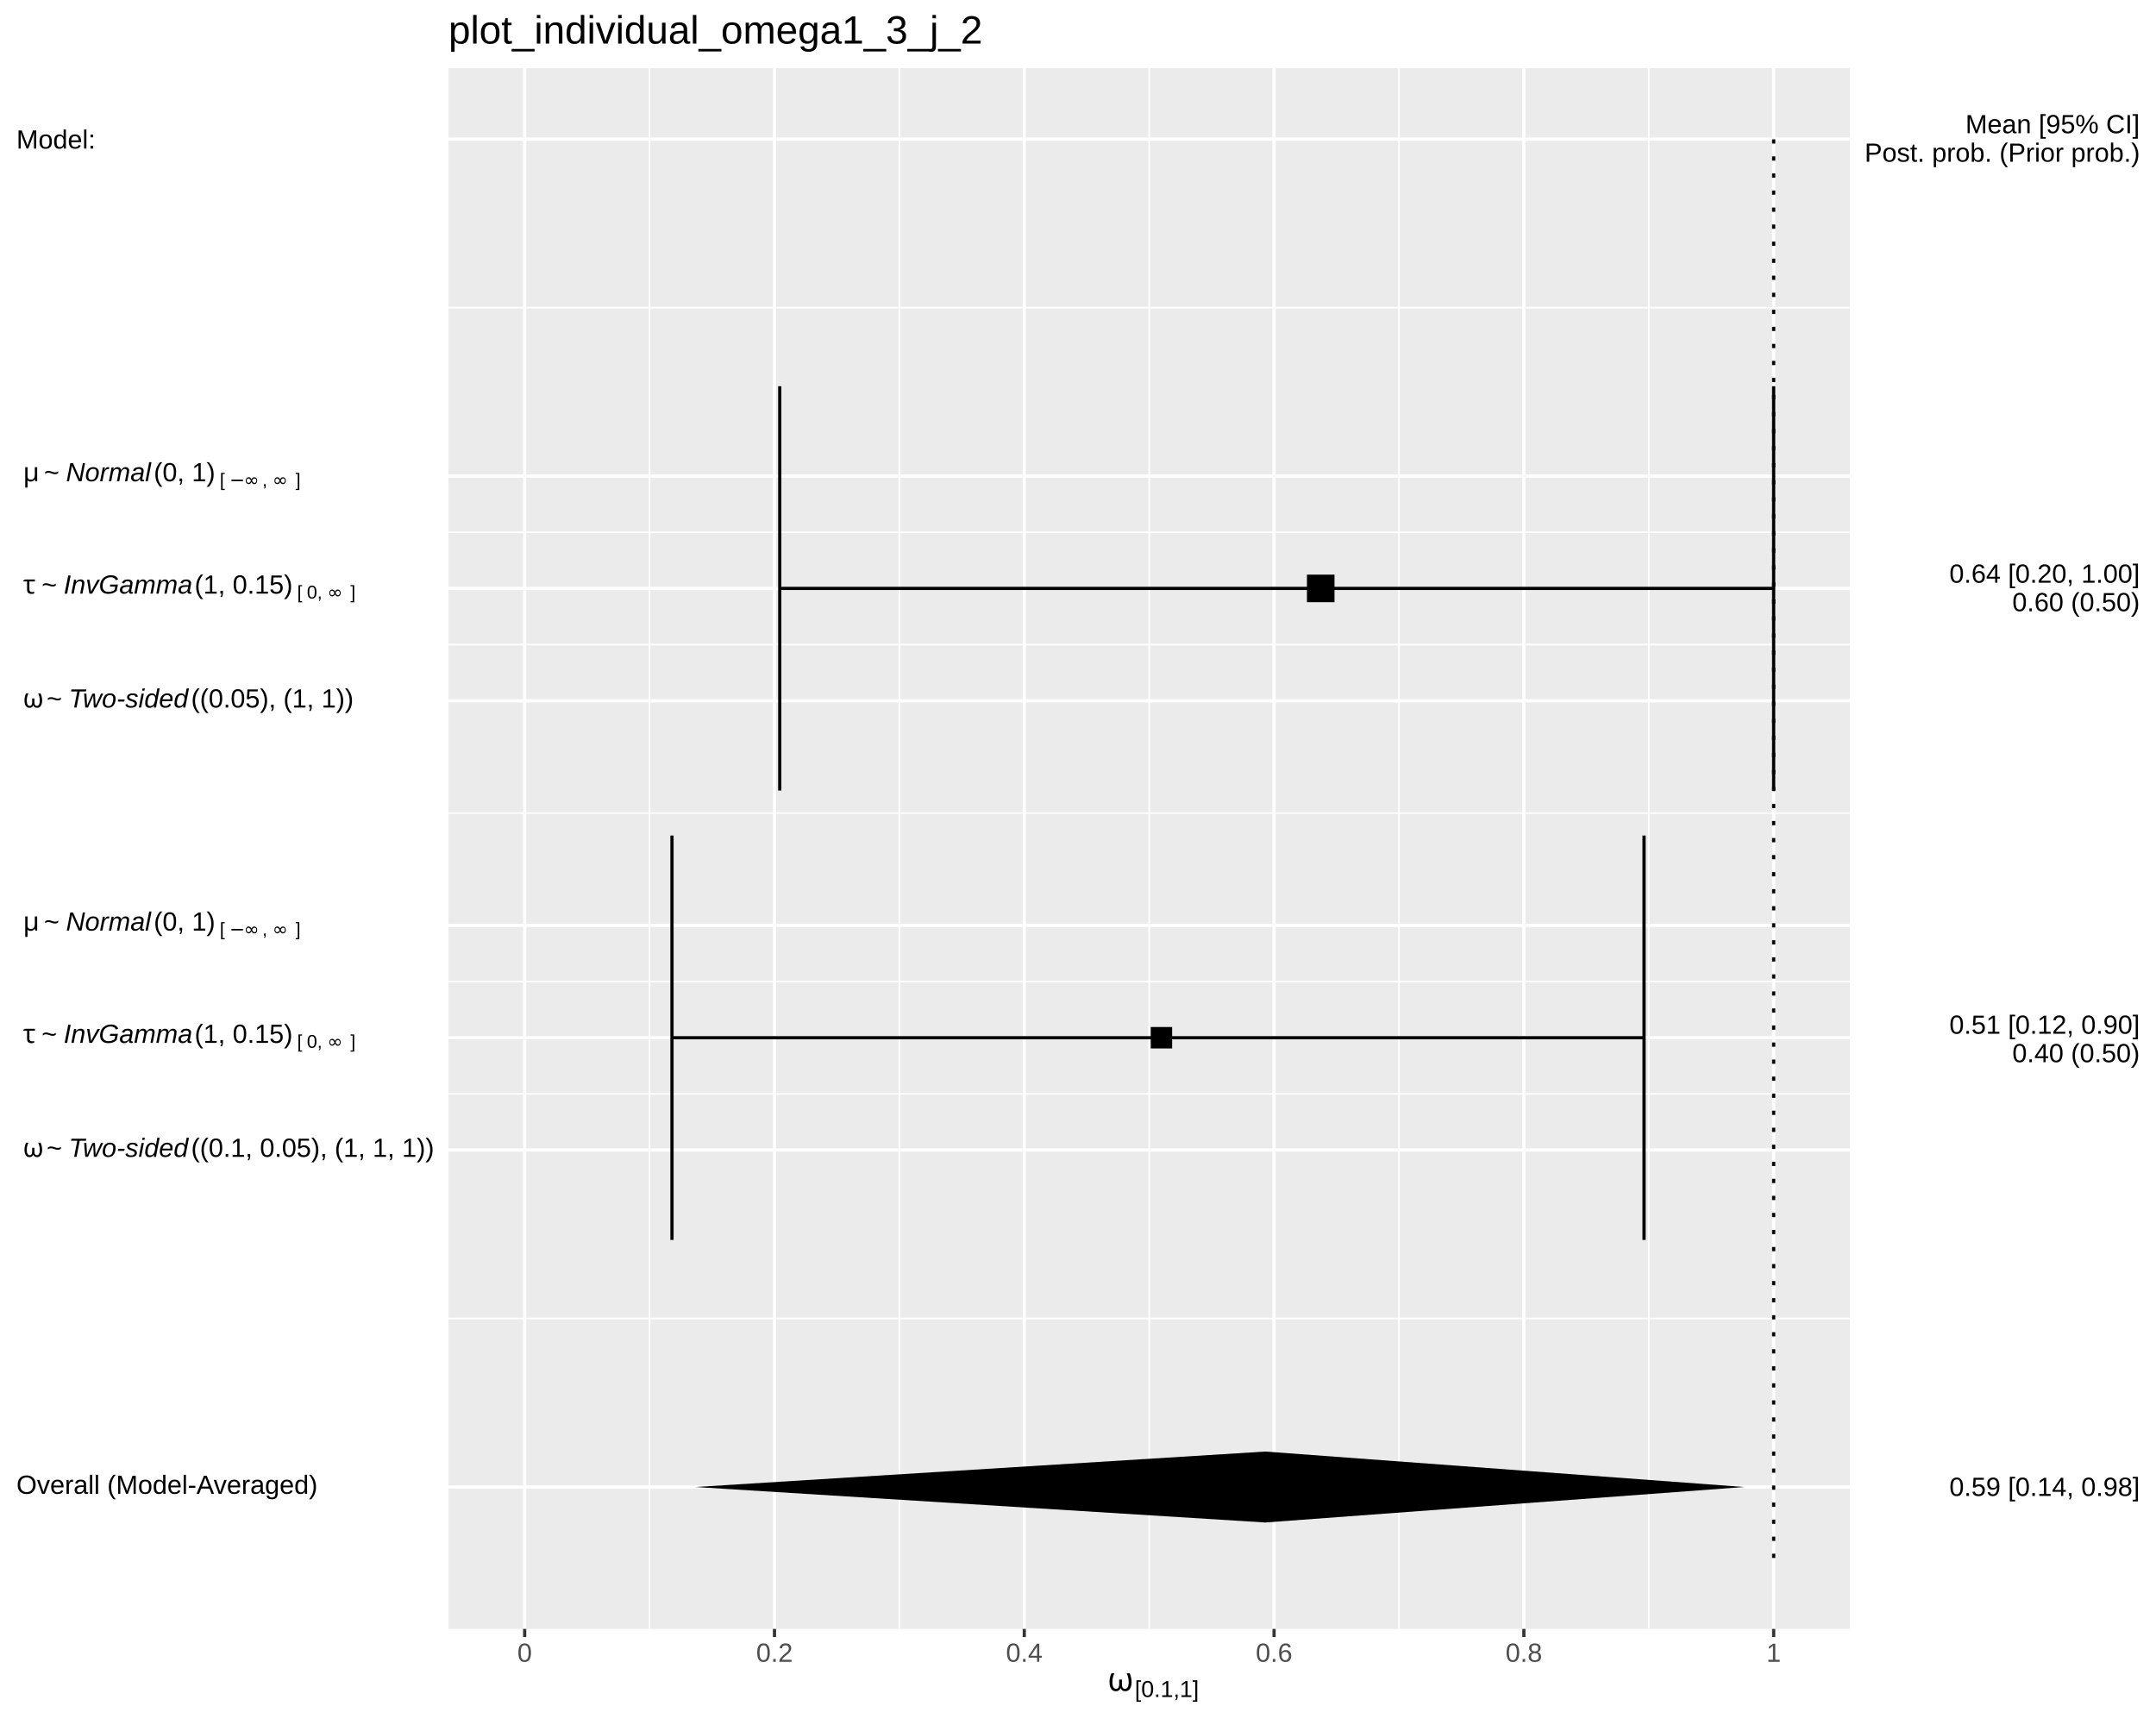
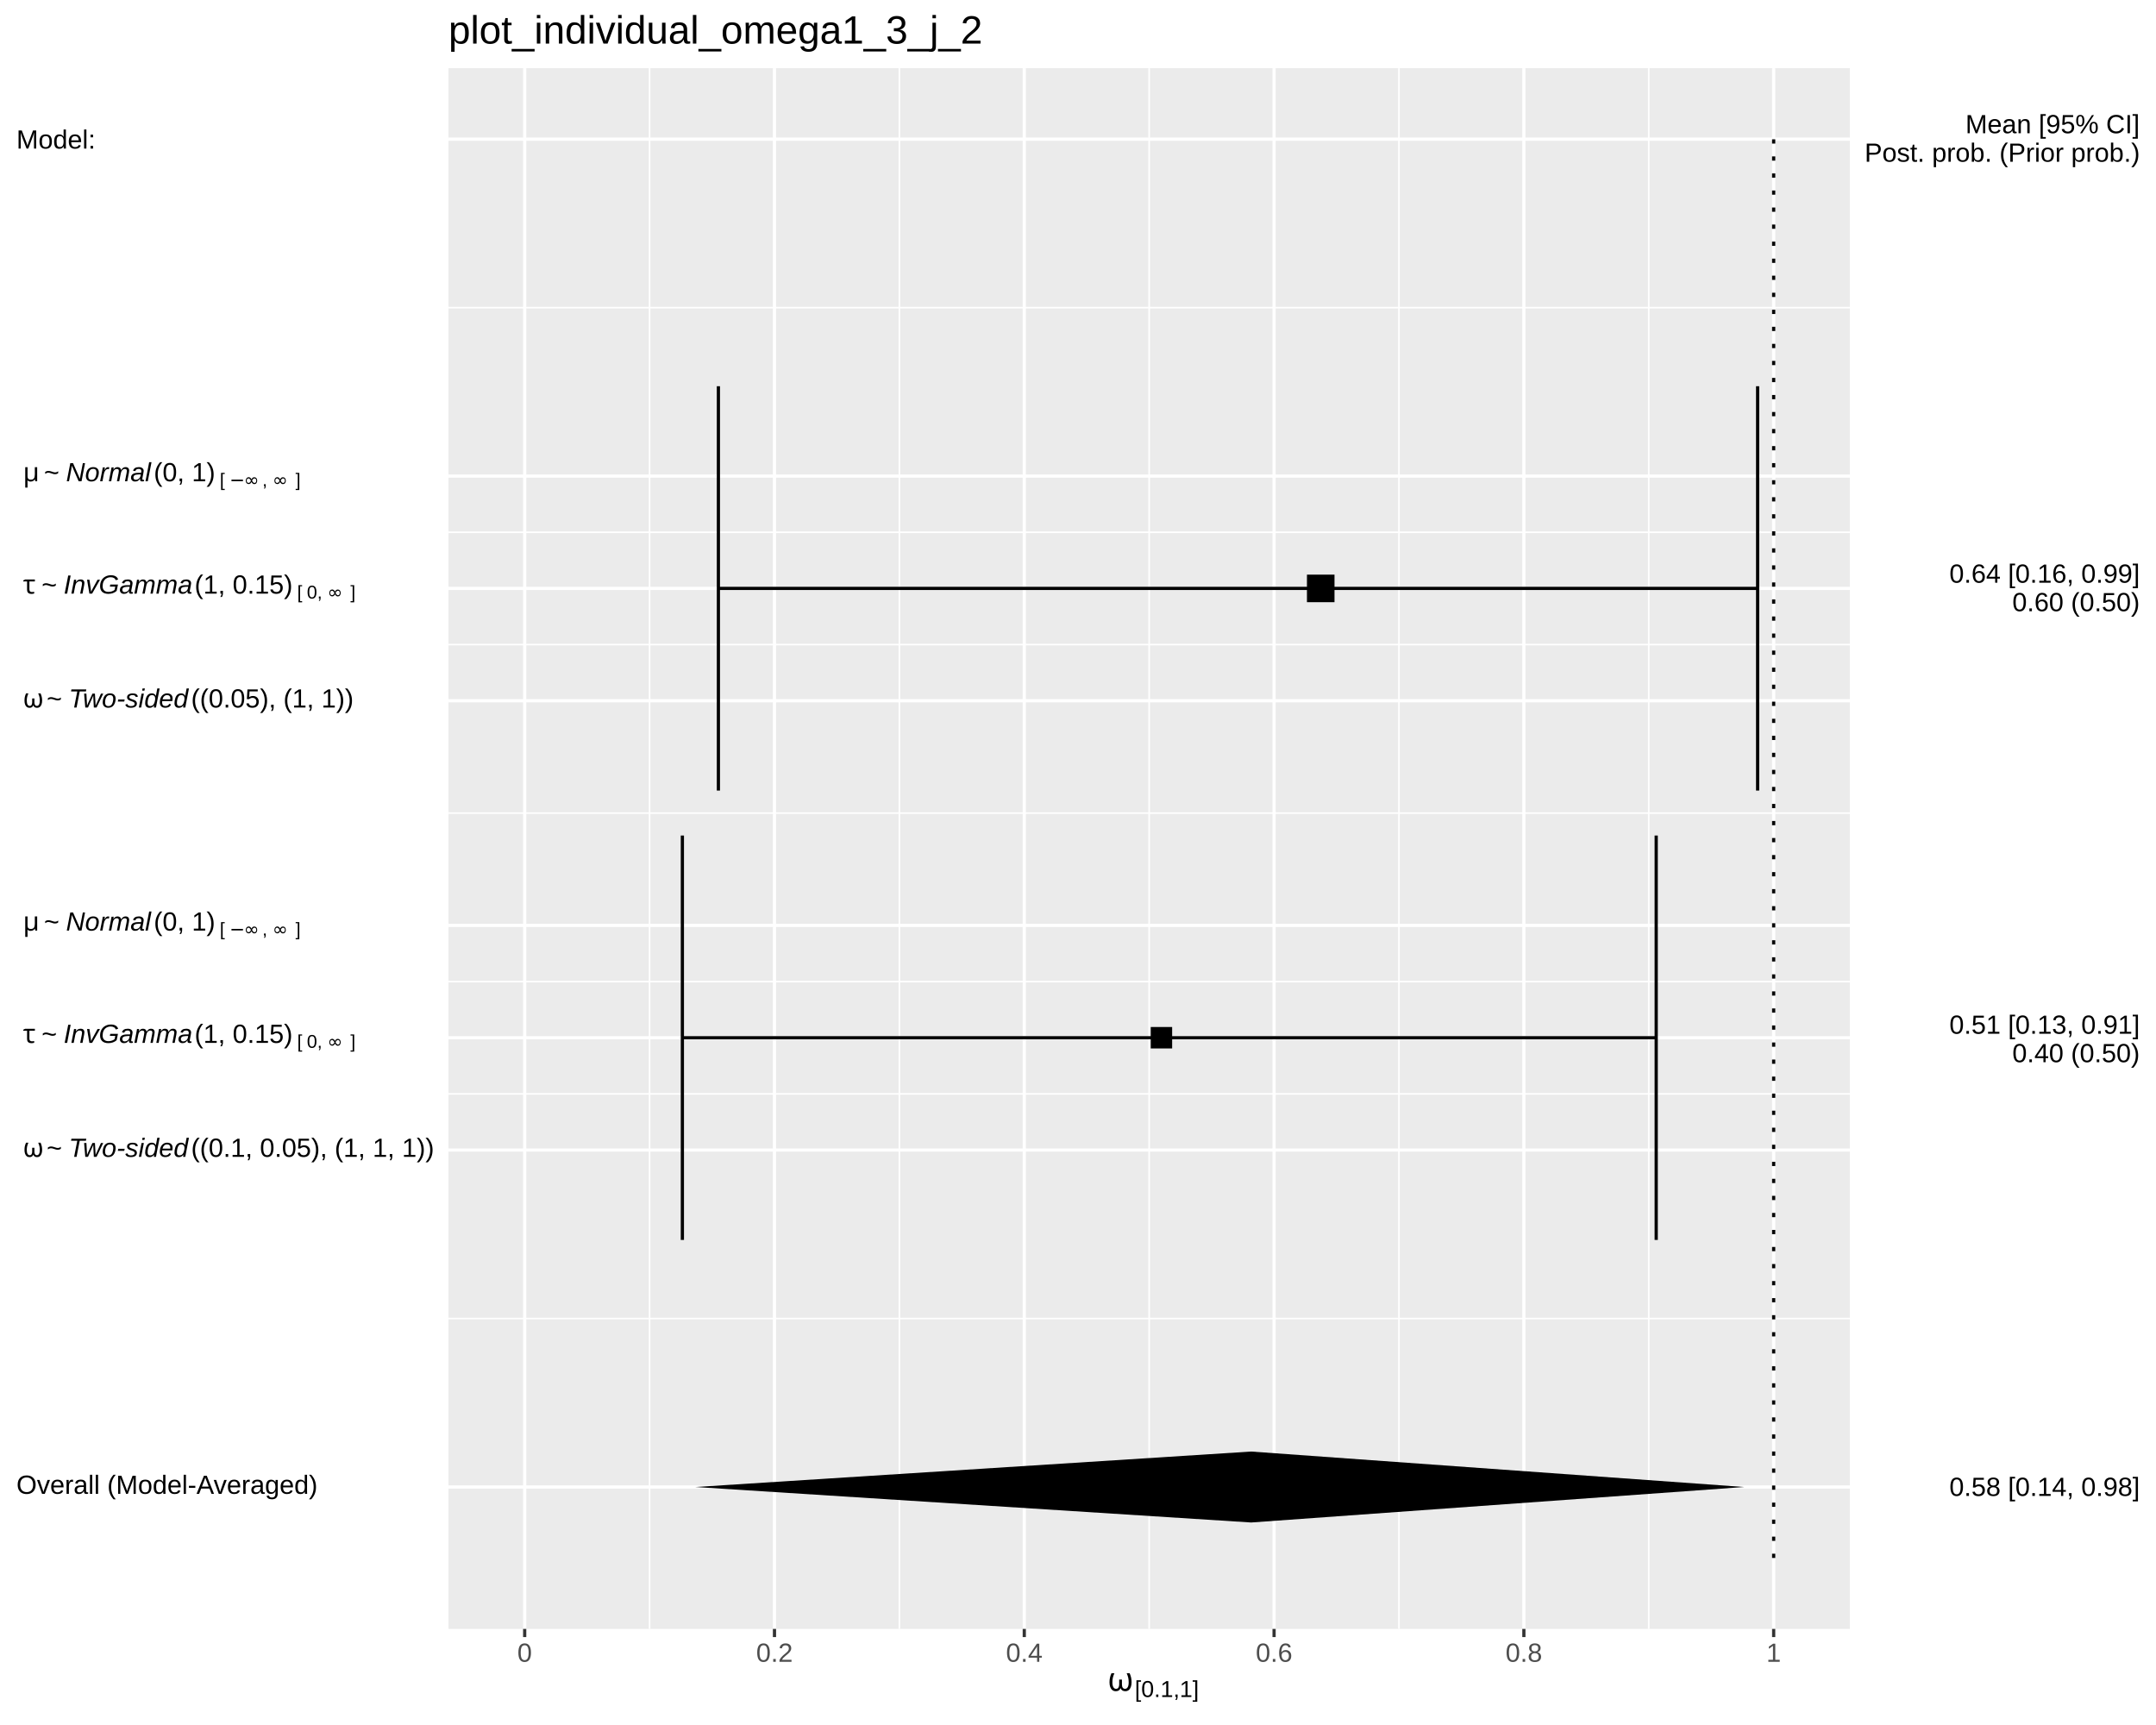
<svg xmlns="http://www.w3.org/2000/svg" viewBox="0 0 720.00 576.00">
  <defs>
    <style type="text/css">
    line, polyline, polygon, path, rect, circle {
      fill: none;
      stroke: #000000;
      stroke-linecap: round;
      stroke-linejoin: round;
      stroke-miterlimit: 10.00;
    }
  </style>
  </defs>
  <rect width="100%" height="100%" style="stroke: none; fill: #FFFFFF;" />
  <rect x="0.00" y="0.00" width="720.00" height="576.00" style="stroke-width: 1.07; stroke: #FFFFFF; fill: #FFFFFF;" />
  <defs>
    <clipPath id="cpMTQ5Ljc3fDYxNy43Nnw1NDMuOTF8MjIuNzc=">
      <rect x="149.77" y="22.77" width="467.99" height="521.14" />
    </clipPath>
  </defs>
  <rect x="149.77" y="22.77" width="467.99" height="521.14" style="stroke-width: 1.07; stroke: none; fill: #EBEBEB;" clip-path="url(#cpMTQ5Ljc3fDYxNy43Nnw1NDMuOTF8MjIuNzc=)" />
  <polyline points="149.77,440.27 617.76,440.27 " style="stroke-width: 0.53; stroke: #FFFFFF; stroke-linecap: butt;" clip-path="url(#cpMTQ5Ljc3fDYxNy43Nnw1NDMuOTF8MjIuNzc=)" />
  <polyline points="149.77,365.26 617.76,365.26 " style="stroke-width: 0.53; stroke: #FFFFFF; stroke-linecap: butt;" clip-path="url(#cpMTQ5Ljc3fDYxNy43Nnw1NDMuOTF8MjIuNzc=)" />
  <polyline points="149.77,327.76 617.76,327.76 " style="stroke-width: 0.53; stroke: #FFFFFF; stroke-linecap: butt;" clip-path="url(#cpMTQ5Ljc3fDYxNy43Nnw1NDMuOTF8MjIuNzc=)" />
  <polyline points="149.77,271.50 617.76,271.50 " style="stroke-width: 0.53; stroke: #FFFFFF; stroke-linecap: butt;" clip-path="url(#cpMTQ5Ljc3fDYxNy43Nnw1NDMuOTF8MjIuNzc=)" />
  <polyline points="149.77,215.24 617.76,215.24 " style="stroke-width: 0.53; stroke: #FFFFFF; stroke-linecap: butt;" clip-path="url(#cpMTQ5Ljc3fDYxNy43Nnw1NDMuOTF8MjIuNzc=)" />
  <polyline points="149.77,177.73 617.76,177.73 " style="stroke-width: 0.53; stroke: #FFFFFF; stroke-linecap: butt;" clip-path="url(#cpMTQ5Ljc3fDYxNy43Nnw1NDMuOTF8MjIuNzc=)" />
  <polyline points="149.77,102.72 617.76,102.72 " style="stroke-width: 0.53; stroke: #FFFFFF; stroke-linecap: butt;" clip-path="url(#cpMTQ5Ljc3fDYxNy43Nnw1NDMuOTF8MjIuNzc=)" />
  <polyline points="216.93,543.91 216.93,22.77 " style="stroke-width: 0.53; stroke: #FFFFFF; stroke-linecap: butt;" clip-path="url(#cpMTQ5Ljc3fDYxNy43Nnw1NDMuOTF8MjIuNzc=)" />
  <polyline points="300.35,543.91 300.35,22.77 " style="stroke-width: 0.53; stroke: #FFFFFF; stroke-linecap: butt;" clip-path="url(#cpMTQ5Ljc3fDYxNy43Nnw1NDMuOTF8MjIuNzc=)" />
  <polyline points="383.77,543.91 383.77,22.77 " style="stroke-width: 0.53; stroke: #FFFFFF; stroke-linecap: butt;" clip-path="url(#cpMTQ5Ljc3fDYxNy43Nnw1NDMuOTF8MjIuNzc=)" />
  <polyline points="467.19,543.91 467.19,22.77 " style="stroke-width: 0.53; stroke: #FFFFFF; stroke-linecap: butt;" clip-path="url(#cpMTQ5Ljc3fDYxNy43Nnw1NDMuOTF8MjIuNzc=)" />
  <polyline points="550.61,543.91 550.61,22.77 " style="stroke-width: 0.53; stroke: #FFFFFF; stroke-linecap: butt;" clip-path="url(#cpMTQ5Ljc3fDYxNy43Nnw1NDMuOTF8MjIuNzc=)" />
  <polyline points="149.77,496.53 617.76,496.53 " style="stroke-width: 1.07; stroke: #FFFFFF; stroke-linecap: butt;" clip-path="url(#cpMTQ5Ljc3fDYxNy43Nnw1NDMuOTF8MjIuNzc=)" />
  <polyline points="149.77,384.01 617.76,384.01 " style="stroke-width: 1.07; stroke: #FFFFFF; stroke-linecap: butt;" clip-path="url(#cpMTQ5Ljc3fDYxNy43Nnw1NDMuOTF8MjIuNzc=)" />
  <polyline points="149.77,346.51 617.76,346.51 " style="stroke-width: 1.07; stroke: #FFFFFF; stroke-linecap: butt;" clip-path="url(#cpMTQ5Ljc3fDYxNy43Nnw1NDMuOTF8MjIuNzc=)" />
  <polyline points="149.77,309.00 617.76,309.00 " style="stroke-width: 1.07; stroke: #FFFFFF; stroke-linecap: butt;" clip-path="url(#cpMTQ5Ljc3fDYxNy43Nnw1NDMuOTF8MjIuNzc=)" />
  <polyline points="149.77,233.99 617.76,233.99 " style="stroke-width: 1.07; stroke: #FFFFFF; stroke-linecap: butt;" clip-path="url(#cpMTQ5Ljc3fDYxNy43Nnw1NDMuOTF8MjIuNzc=)" />
  <polyline points="149.77,196.48 617.76,196.48 " style="stroke-width: 1.07; stroke: #FFFFFF; stroke-linecap: butt;" clip-path="url(#cpMTQ5Ljc3fDYxNy43Nnw1NDMuOTF8MjIuNzc=)" />
  <polyline points="149.77,158.98 617.76,158.98 " style="stroke-width: 1.07; stroke: #FFFFFF; stroke-linecap: butt;" clip-path="url(#cpMTQ5Ljc3fDYxNy43Nnw1NDMuOTF8MjIuNzc=)" />
  <polyline points="149.77,46.46 617.76,46.46 " style="stroke-width: 1.07; stroke: #FFFFFF; stroke-linecap: butt;" clip-path="url(#cpMTQ5Ljc3fDYxNy43Nnw1NDMuOTF8MjIuNzc=)" />
  <polyline points="175.22,543.91 175.22,22.77 " style="stroke-width: 1.07; stroke: #FFFFFF; stroke-linecap: butt;" clip-path="url(#cpMTQ5Ljc3fDYxNy43Nnw1NDMuOTF8MjIuNzc=)" />
  <polyline points="258.64,543.91 258.64,22.77 " style="stroke-width: 1.07; stroke: #FFFFFF; stroke-linecap: butt;" clip-path="url(#cpMTQ5Ljc3fDYxNy43Nnw1NDMuOTF8MjIuNzc=)" />
  <polyline points="342.06,543.91 342.06,22.77 " style="stroke-width: 1.07; stroke: #FFFFFF; stroke-linecap: butt;" clip-path="url(#cpMTQ5Ljc3fDYxNy43Nnw1NDMuOTF8MjIuNzc=)" />
  <polyline points="425.48,543.91 425.48,22.77 " style="stroke-width: 1.07; stroke: #FFFFFF; stroke-linecap: butt;" clip-path="url(#cpMTQ5Ljc3fDYxNy43Nnw1NDMuOTF8MjIuNzc=)" />
  <polyline points="508.90,543.91 508.90,22.77 " style="stroke-width: 1.07; stroke: #FFFFFF; stroke-linecap: butt;" clip-path="url(#cpMTQ5Ljc3fDYxNy43Nnw1NDMuOTF8MjIuNzc=)" />
  <polyline points="592.32,543.91 592.32,22.77 " style="stroke-width: 1.07; stroke: #FFFFFF; stroke-linecap: butt;" clip-path="url(#cpMTQ5Ljc3fDYxNy43Nnw1NDMuOTF8MjIuNzc=)" />
-   <polyline points="592.31,263.99 592.31,128.97 " style="stroke-width: 1.07; stroke-linecap: butt;" clip-path="url(#cpMTQ5Ljc3fDYxNy43Nnw1NDMuOTF8MjIuNzc=)" />
-   <polyline points="592.31,196.48 260.40,196.48 " style="stroke-width: 1.07; stroke-linecap: butt;" clip-path="url(#cpMTQ5Ljc3fDYxNy43Nnw1NDMuOTF8MjIuNzc=)" />
-   <polyline points="260.40,263.99 260.40,128.97 " style="stroke-width: 1.07; stroke-linecap: butt;" clip-path="url(#cpMTQ5Ljc3fDYxNy43Nnw1NDMuOTF8MjIuNzc=)" />
-   <polyline points="549.03,414.02 549.03,279.00 " style="stroke-width: 1.07; stroke-linecap: butt;" clip-path="url(#cpMTQ5Ljc3fDYxNy43Nnw1NDMuOTF8MjIuNzc=)" />
-   <polyline points="549.03,346.51 224.41,346.51 " style="stroke-width: 1.07; stroke-linecap: butt;" clip-path="url(#cpMTQ5Ljc3fDYxNy43Nnw1NDMuOTF8MjIuNzc=)" />
-   <polyline points="224.41,414.02 224.41,279.00 " style="stroke-width: 1.07; stroke-linecap: butt;" clip-path="url(#cpMTQ5Ljc3fDYxNy43Nnw1NDMuOTF8MjIuNzc=)" />
+   <polyline points="586.96,263.99 586.96,128.97 " style="stroke-width: 1.07; stroke-linecap: butt;" clip-path="url(#cpMTQ5Ljc3fDYxNy43Nnw1NDMuOTF8MjIuNzc=)" />
+   <polyline points="586.96,196.48 239.91,196.48 " style="stroke-width: 1.07; stroke-linecap: butt;" clip-path="url(#cpMTQ5Ljc3fDYxNy43Nnw1NDMuOTF8MjIuNzc=)" />
+   <polyline points="239.91,263.99 239.91,128.97 " style="stroke-width: 1.07; stroke-linecap: butt;" clip-path="url(#cpMTQ5Ljc3fDYxNy43Nnw1NDMuOTF8MjIuNzc=)" />
+   <polyline points="553.09,414.02 553.09,279.00 " style="stroke-width: 1.07; stroke-linecap: butt;" clip-path="url(#cpMTQ5Ljc3fDYxNy43Nnw1NDMuOTF8MjIuNzc=)" />
+   <polyline points="553.09,346.51 227.88,346.51 " style="stroke-width: 1.07; stroke-linecap: butt;" clip-path="url(#cpMTQ5Ljc3fDYxNy43Nnw1NDMuOTF8MjIuNzc=)" />
+   <polyline points="227.88,414.02 227.88,279.00 " style="stroke-width: 1.07; stroke-linecap: butt;" clip-path="url(#cpMTQ5Ljc3fDYxNy43Nnw1NDMuOTF8MjIuNzc=)" />
  <polygon points="436.46,201.08 445.66,201.08 445.66,191.88 436.46,191.88 " style="stroke-width: 0.71; stroke: none; fill: #000000;" clip-path="url(#cpMTQ5Ljc3fDYxNy43Nnw1NDMuOTF8MjIuNzc=)" />
  <polygon points="384.29,350.09 391.44,350.09 391.44,342.93 384.29,342.93 " style="stroke-width: 0.71; stroke: none; fill: #000000;" clip-path="url(#cpMTQ5Ljc3fDYxNy43Nnw1NDMuOTF8MjIuNzc=)" />
-   <polygon points="422.52,508.38 232.19,496.53 422.52,484.69 582.50,496.53 " style="stroke-width: 1.07; stroke: none; fill: #000000;" clip-path="url(#cpMTQ5Ljc3fDYxNy43Nnw1NDMuOTF8MjIuNzc=)" />
+   <polygon points="417.82,508.38 232.19,496.53 417.82,484.69 582.50,496.53 " style="stroke-width: 1.07; stroke: none; fill: #000000;" clip-path="url(#cpMTQ5Ljc3fDYxNy43Nnw1NDMuOTF8MjIuNzc=)" />
  <polyline points="592.32,520.22 592.32,46.46 " style="stroke-width: 1.07; stroke-dasharray: 1.42,4.27; stroke-linecap: butt;" clip-path="url(#cpMTQ5Ljc3fDYxNy43Nnw1NDMuOTF8MjIuNzc=)" />
  <defs>
    <clipPath id="cpMC4wMHw3MjAuMDB8NTc2LjAwfDAuMDA=">
      <rect x="0.00" y="0.00" width="720.00" height="576.00" />
    </clipPath>
  </defs>
  <g clip-path="url(#cpMC4wMHw3MjAuMDB8NTc2LjAwfDAuMDA=)">
    <text x="5.48" y="498.81" style="font-size: 8.80px; font-family: Liberation Sans;" textLength="100.52px" lengthAdjust="spacingAndGlyphs">Overall (Model-Averaged)</text>
  </g>
  <g clip-path="url(#cpMC4wMHw3MjAuMDB8NTc2LjAwfDAuMDA=)">
    <text x="5.48" y="386.29" style="font-size: 8.80px; font-family: Symbola;" textLength="2.20px" lengthAdjust="spacingAndGlyphs"> </text>
  </g>
  <g clip-path="url(#cpMC4wMHw3MjAuMDB8NTc2LjAwfDAuMDA=)">
    <text x="7.68" y="386.29" style="font-size: 8.80px; font-family: Symbola;" textLength="5.70px" lengthAdjust="spacingAndGlyphs">ω</text>
  </g>
  <g clip-path="url(#cpMC4wMHw3MjAuMDB8NTc2LjAwfDAuMDA=)">
    <text x="13.39" y="386.29" style="font-size: 8.80px; font-family: Symbola;" textLength="2.20px" lengthAdjust="spacingAndGlyphs"> </text>
  </g>
  <g clip-path="url(#cpMC4wMHw3MjAuMDB8NTc2LjAwfDAuMDA=)">
    <text x="15.59" y="386.29" style="font-size: 8.80px; font-family: Liberation Sans;" textLength="5.14px" lengthAdjust="spacingAndGlyphs">~</text>
  </g>
  <g clip-path="url(#cpMC4wMHw3MjAuMDB8NTc2LjAwfDAuMDA=)">
    <text x="20.73" y="386.29" style="font-size: 8.80px; font-family: Symbola;" textLength="2.20px" lengthAdjust="spacingAndGlyphs"> </text>
  </g>
  <g clip-path="url(#cpMC4wMHw3MjAuMDB8NTc2LjAwfDAuMDA=)">
    <text x="22.93" y="386.29" style="font-size: 8.80px; font-style: italic; font-family: Liberation Sans;" textLength="39.92px" lengthAdjust="spacingAndGlyphs">Two-sided</text>
  </g>
  <g clip-path="url(#cpMC4wMHw3MjAuMDB8NTc2LjAwfDAuMDA=)">
    <text x="63.81" y="386.29" style="font-size: 8.80px; font-family: Liberation Sans;" textLength="81.03px" lengthAdjust="spacingAndGlyphs">((0.1, 0.05), (1, 1, 1))</text>
  </g>
  <g clip-path="url(#cpMC4wMHw3MjAuMDB8NTc2LjAwfDAuMDA=)">
    <text x="5.48" y="348.24" style="font-size: 8.80px; font-family: Symbola;" textLength="2.20px" lengthAdjust="spacingAndGlyphs"> </text>
  </g>
  <g clip-path="url(#cpMC4wMHw3MjAuMDB8NTc2LjAwfDAuMDA=)">
    <text x="7.68" y="348.24" style="font-size: 8.80px; font-family: Symbola;" textLength="4.02px" lengthAdjust="spacingAndGlyphs">τ</text>
  </g>
  <g clip-path="url(#cpMC4wMHw3MjAuMDB8NTc2LjAwfDAuMDA=)">
    <text x="11.70" y="348.24" style="font-size: 8.80px; font-family: Symbola;" textLength="2.20px" lengthAdjust="spacingAndGlyphs"> </text>
  </g>
  <g clip-path="url(#cpMC4wMHw3MjAuMDB8NTc2LjAwfDAuMDA=)">
    <text x="13.90" y="348.24" style="font-size: 8.80px; font-family: Liberation Sans;" textLength="5.14px" lengthAdjust="spacingAndGlyphs">~</text>
  </g>
  <g clip-path="url(#cpMC4wMHw3MjAuMDB8NTc2LjAwfDAuMDA=)">
    <text x="19.04" y="348.24" style="font-size: 8.80px; font-family: Symbola;" textLength="2.20px" lengthAdjust="spacingAndGlyphs"> </text>
  </g>
  <g clip-path="url(#cpMC4wMHw3MjAuMDB8NTc2LjAwfDAuMDA=)">
    <text x="21.25" y="348.24" style="font-size: 8.80px; font-style: italic; font-family: Liberation Sans;" textLength="43.02px" lengthAdjust="spacingAndGlyphs">InvGamma</text>
  </g>
  <g clip-path="url(#cpMC4wMHw3MjAuMDB8NTc2LjAwfDAuMDA=)">
    <text x="64.97" y="348.24" style="font-size: 8.80px; font-family: Liberation Sans;" textLength="32.72px" lengthAdjust="spacingAndGlyphs">(1, 0.15)</text>
  </g>
  <g clip-path="url(#cpMC4wMHw3MjAuMDB8NTc2LjAwfDAuMDA=)">
    <text x="97.69" y="349.87" style="font-size: 6.16px; font-family: Symbola;" textLength="1.55px" lengthAdjust="spacingAndGlyphs"> </text>
  </g>
  <g clip-path="url(#cpMC4wMHw3MjAuMDB8NTc2LjAwfDAuMDA=)">
    <text x="99.24" y="349.87" style="font-size: 6.16px; font-family: Liberation Sans;" textLength="1.70px" lengthAdjust="spacingAndGlyphs">[</text>
  </g>
  <g clip-path="url(#cpMC4wMHw3MjAuMDB8NTc2LjAwfDAuMDA=)">
    <text x="100.94" y="349.87" style="font-size: 6.16px; font-family: Symbola;" textLength="1.55px" lengthAdjust="spacingAndGlyphs"> </text>
  </g>
  <g clip-path="url(#cpMC4wMHw3MjAuMDB8NTc2LjAwfDAuMDA=)">
    <text x="102.49" y="349.87" style="font-size: 6.16px; font-family: Liberation Sans;" textLength="3.42px" lengthAdjust="spacingAndGlyphs">0</text>
  </g>
  <g clip-path="url(#cpMC4wMHw3MjAuMDB8NTc2LjAwfDAuMDA=)">
    <text x="105.91" y="349.87" style="font-size: 6.16px; font-family: Liberation Sans;" textLength="3.41px" lengthAdjust="spacingAndGlyphs">, </text>
  </g>
  <g clip-path="url(#cpMC4wMHw3MjAuMDB8NTc2LjAwfDAuMDA=)">
    <text x="109.31" y="349.87" style="font-size: 6.16px; font-family: Symbola;" textLength="6.16px" lengthAdjust="spacingAndGlyphs">∞</text>
  </g>
  <g clip-path="url(#cpMC4wMHw3MjAuMDB8NTc2LjAwfDAuMDA=)">
    <text x="115.47" y="349.87" style="font-size: 6.16px; font-family: Symbola;" textLength="1.55px" lengthAdjust="spacingAndGlyphs"> </text>
  </g>
  <g clip-path="url(#cpMC4wMHw3MjAuMDB8NTc2LjAwfDAuMDA=)">
    <text x="117.02" y="349.87" style="font-size: 6.16px; font-family: Liberation Sans;" textLength="1.70px" lengthAdjust="spacingAndGlyphs">]</text>
  </g>
  <g clip-path="url(#cpMC4wMHw3MjAuMDB8NTc2LjAwfDAuMDA=)">
    <text x="5.48" y="310.74" style="font-size: 8.80px; font-family: Symbola;" textLength="2.20px" lengthAdjust="spacingAndGlyphs"> </text>
  </g>
  <g clip-path="url(#cpMC4wMHw3MjAuMDB8NTc2LjAwfDAuMDA=)">
    <text x="7.68" y="310.74" style="font-size: 8.80px; font-family: Symbola;" textLength="4.81px" lengthAdjust="spacingAndGlyphs">μ</text>
  </g>
  <g clip-path="url(#cpMC4wMHw3MjAuMDB8NTc2LjAwfDAuMDA=)">
    <text x="12.50" y="310.74" style="font-size: 8.80px; font-family: Symbola;" textLength="2.20px" lengthAdjust="spacingAndGlyphs"> </text>
  </g>
  <g clip-path="url(#cpMC4wMHw3MjAuMDB8NTc2LjAwfDAuMDA=)">
    <text x="14.70" y="310.74" style="font-size: 8.80px; font-family: Liberation Sans;" textLength="5.14px" lengthAdjust="spacingAndGlyphs">~</text>
  </g>
  <g clip-path="url(#cpMC4wMHw3MjAuMDB8NTc2LjAwfDAuMDA=)">
    <text x="19.84" y="310.74" style="font-size: 8.80px; font-family: Symbola;" textLength="2.20px" lengthAdjust="spacingAndGlyphs"> </text>
  </g>
  <g clip-path="url(#cpMC4wMHw3MjAuMDB8NTc2LjAwfDAuMDA=)">
    <text x="22.04" y="310.74" style="font-size: 8.80px; font-style: italic; font-family: Liberation Sans;" textLength="28.34px" lengthAdjust="spacingAndGlyphs">Normal</text>
  </g>
  <g clip-path="url(#cpMC4wMHw3MjAuMDB8NTc2LjAwfDAuMDA=)">
    <text x="51.34" y="310.74" style="font-size: 8.80px; font-family: Liberation Sans;" textLength="20.50px" lengthAdjust="spacingAndGlyphs">(0, 1)</text>
  </g>
  <g clip-path="url(#cpMC4wMHw3MjAuMDB8NTc2LjAwfDAuMDA=)">
    <text x="71.84" y="312.36" style="font-size: 6.16px; font-family: Symbola;" textLength="1.55px" lengthAdjust="spacingAndGlyphs"> </text>
  </g>
  <g clip-path="url(#cpMC4wMHw3MjAuMDB8NTc2LjAwfDAuMDA=)">
    <text x="73.39" y="312.36" style="font-size: 6.16px; font-family: Liberation Sans;" textLength="1.70px" lengthAdjust="spacingAndGlyphs">[</text>
  </g>
  <g clip-path="url(#cpMC4wMHw3MjAuMDB8NTc2LjAwfDAuMDA=)">
    <text x="75.09" y="312.36" style="font-size: 6.16px; font-family: Symbola;" textLength="1.55px" lengthAdjust="spacingAndGlyphs"> </text>
  </g>
  <g clip-path="url(#cpMC4wMHw3MjAuMDB8NTc2LjAwfDAuMDA=)">
    <text x="76.64" y="312.36" style="font-size: 6.16px; font-family: Symbola;" textLength="4.78px" lengthAdjust="spacingAndGlyphs">−</text>
  </g>
  <g clip-path="url(#cpMC4wMHw3MjAuMDB8NTc2LjAwfDAuMDA=)">
    <text x="81.42" y="312.36" style="font-size: 6.16px; font-family: Symbola;" textLength="6.16px" lengthAdjust="spacingAndGlyphs">∞</text>
  </g>
  <g clip-path="url(#cpMC4wMHw3MjAuMDB8NTc2LjAwfDAuMDA=)">
    <text x="87.58" y="312.36" style="font-size: 6.16px; font-family: Liberation Sans;" textLength="3.41px" lengthAdjust="spacingAndGlyphs">, </text>
  </g>
  <g clip-path="url(#cpMC4wMHw3MjAuMDB8NTc2LjAwfDAuMDA=)">
    <text x="90.98" y="312.36" style="font-size: 6.16px; font-family: Symbola;" textLength="6.16px" lengthAdjust="spacingAndGlyphs">∞</text>
  </g>
  <g clip-path="url(#cpMC4wMHw3MjAuMDB8NTc2LjAwfDAuMDA=)">
    <text x="97.14" y="312.36" style="font-size: 6.16px; font-family: Symbola;" textLength="1.55px" lengthAdjust="spacingAndGlyphs"> </text>
  </g>
  <g clip-path="url(#cpMC4wMHw3MjAuMDB8NTc2LjAwfDAuMDA=)">
    <text x="98.69" y="312.36" style="font-size: 6.16px; font-family: Liberation Sans;" textLength="1.70px" lengthAdjust="spacingAndGlyphs">]</text>
  </g>
  <g clip-path="url(#cpMC4wMHw3MjAuMDB8NTc2LjAwfDAuMDA=)">
    <text x="5.48" y="236.26" style="font-size: 8.80px; font-family: Symbola;" textLength="2.20px" lengthAdjust="spacingAndGlyphs"> </text>
  </g>
  <g clip-path="url(#cpMC4wMHw3MjAuMDB8NTc2LjAwfDAuMDA=)">
    <text x="7.68" y="236.26" style="font-size: 8.80px; font-family: Symbola;" textLength="5.70px" lengthAdjust="spacingAndGlyphs">ω</text>
  </g>
  <g clip-path="url(#cpMC4wMHw3MjAuMDB8NTc2LjAwfDAuMDA=)">
    <text x="13.39" y="236.26" style="font-size: 8.80px; font-family: Symbola;" textLength="2.20px" lengthAdjust="spacingAndGlyphs"> </text>
  </g>
  <g clip-path="url(#cpMC4wMHw3MjAuMDB8NTc2LjAwfDAuMDA=)">
    <text x="15.59" y="236.26" style="font-size: 8.80px; font-family: Liberation Sans;" textLength="5.14px" lengthAdjust="spacingAndGlyphs">~</text>
  </g>
  <g clip-path="url(#cpMC4wMHw3MjAuMDB8NTc2LjAwfDAuMDA=)">
    <text x="20.73" y="236.26" style="font-size: 8.80px; font-family: Symbola;" textLength="2.20px" lengthAdjust="spacingAndGlyphs"> </text>
  </g>
  <g clip-path="url(#cpMC4wMHw3MjAuMDB8NTc2LjAwfDAuMDA=)">
    <text x="22.93" y="236.26" style="font-size: 8.80px; font-style: italic; font-family: Liberation Sans;" textLength="39.92px" lengthAdjust="spacingAndGlyphs">Two-sided</text>
  </g>
  <g clip-path="url(#cpMC4wMHw3MjAuMDB8NTc2LjAwfDAuMDA=)">
    <text x="63.81" y="236.26" style="font-size: 8.80px; font-family: Liberation Sans;" textLength="54.17px" lengthAdjust="spacingAndGlyphs">((0.05), (1, 1))</text>
  </g>
  <g clip-path="url(#cpMC4wMHw3MjAuMDB8NTc2LjAwfDAuMDA=)">
    <text x="5.48" y="198.22" style="font-size: 8.80px; font-family: Symbola;" textLength="2.20px" lengthAdjust="spacingAndGlyphs"> </text>
  </g>
  <g clip-path="url(#cpMC4wMHw3MjAuMDB8NTc2LjAwfDAuMDA=)">
    <text x="7.68" y="198.22" style="font-size: 8.80px; font-family: Symbola;" textLength="4.02px" lengthAdjust="spacingAndGlyphs">τ</text>
  </g>
  <g clip-path="url(#cpMC4wMHw3MjAuMDB8NTc2LjAwfDAuMDA=)">
    <text x="11.70" y="198.22" style="font-size: 8.80px; font-family: Symbola;" textLength="2.20px" lengthAdjust="spacingAndGlyphs"> </text>
  </g>
  <g clip-path="url(#cpMC4wMHw3MjAuMDB8NTc2LjAwfDAuMDA=)">
    <text x="13.90" y="198.22" style="font-size: 8.80px; font-family: Liberation Sans;" textLength="5.14px" lengthAdjust="spacingAndGlyphs">~</text>
  </g>
  <g clip-path="url(#cpMC4wMHw3MjAuMDB8NTc2LjAwfDAuMDA=)">
    <text x="19.04" y="198.22" style="font-size: 8.80px; font-family: Symbola;" textLength="2.20px" lengthAdjust="spacingAndGlyphs"> </text>
  </g>
  <g clip-path="url(#cpMC4wMHw3MjAuMDB8NTc2LjAwfDAuMDA=)">
    <text x="21.25" y="198.22" style="font-size: 8.80px; font-style: italic; font-family: Liberation Sans;" textLength="43.02px" lengthAdjust="spacingAndGlyphs">InvGamma</text>
  </g>
  <g clip-path="url(#cpMC4wMHw3MjAuMDB8NTc2LjAwfDAuMDA=)">
    <text x="64.97" y="198.22" style="font-size: 8.80px; font-family: Liberation Sans;" textLength="32.72px" lengthAdjust="spacingAndGlyphs">(1, 0.15)</text>
  </g>
  <g clip-path="url(#cpMC4wMHw3MjAuMDB8NTc2LjAwfDAuMDA=)">
    <text x="97.69" y="199.84" style="font-size: 6.16px; font-family: Symbola;" textLength="1.55px" lengthAdjust="spacingAndGlyphs"> </text>
  </g>
  <g clip-path="url(#cpMC4wMHw3MjAuMDB8NTc2LjAwfDAuMDA=)">
    <text x="99.24" y="199.84" style="font-size: 6.16px; font-family: Liberation Sans;" textLength="1.70px" lengthAdjust="spacingAndGlyphs">[</text>
  </g>
  <g clip-path="url(#cpMC4wMHw3MjAuMDB8NTc2LjAwfDAuMDA=)">
    <text x="100.94" y="199.84" style="font-size: 6.16px; font-family: Symbola;" textLength="1.55px" lengthAdjust="spacingAndGlyphs"> </text>
  </g>
  <g clip-path="url(#cpMC4wMHw3MjAuMDB8NTc2LjAwfDAuMDA=)">
    <text x="102.49" y="199.84" style="font-size: 6.16px; font-family: Liberation Sans;" textLength="3.42px" lengthAdjust="spacingAndGlyphs">0</text>
  </g>
  <g clip-path="url(#cpMC4wMHw3MjAuMDB8NTc2LjAwfDAuMDA=)">
    <text x="105.91" y="199.84" style="font-size: 6.16px; font-family: Liberation Sans;" textLength="3.41px" lengthAdjust="spacingAndGlyphs">, </text>
  </g>
  <g clip-path="url(#cpMC4wMHw3MjAuMDB8NTc2LjAwfDAuMDA=)">
    <text x="109.31" y="199.84" style="font-size: 6.16px; font-family: Symbola;" textLength="6.16px" lengthAdjust="spacingAndGlyphs">∞</text>
  </g>
  <g clip-path="url(#cpMC4wMHw3MjAuMDB8NTc2LjAwfDAuMDA=)">
    <text x="115.47" y="199.84" style="font-size: 6.16px; font-family: Symbola;" textLength="1.55px" lengthAdjust="spacingAndGlyphs"> </text>
  </g>
  <g clip-path="url(#cpMC4wMHw3MjAuMDB8NTc2LjAwfDAuMDA=)">
    <text x="117.02" y="199.84" style="font-size: 6.16px; font-family: Liberation Sans;" textLength="1.70px" lengthAdjust="spacingAndGlyphs">]</text>
  </g>
  <g clip-path="url(#cpMC4wMHw3MjAuMDB8NTc2LjAwfDAuMDA=)">
    <text x="5.48" y="160.71" style="font-size: 8.80px; font-family: Symbola;" textLength="2.20px" lengthAdjust="spacingAndGlyphs"> </text>
  </g>
  <g clip-path="url(#cpMC4wMHw3MjAuMDB8NTc2LjAwfDAuMDA=)">
    <text x="7.68" y="160.71" style="font-size: 8.80px; font-family: Symbola;" textLength="4.81px" lengthAdjust="spacingAndGlyphs">μ</text>
  </g>
  <g clip-path="url(#cpMC4wMHw3MjAuMDB8NTc2LjAwfDAuMDA=)">
    <text x="12.50" y="160.71" style="font-size: 8.80px; font-family: Symbola;" textLength="2.20px" lengthAdjust="spacingAndGlyphs"> </text>
  </g>
  <g clip-path="url(#cpMC4wMHw3MjAuMDB8NTc2LjAwfDAuMDA=)">
    <text x="14.70" y="160.71" style="font-size: 8.80px; font-family: Liberation Sans;" textLength="5.14px" lengthAdjust="spacingAndGlyphs">~</text>
  </g>
  <g clip-path="url(#cpMC4wMHw3MjAuMDB8NTc2LjAwfDAuMDA=)">
    <text x="19.84" y="160.71" style="font-size: 8.80px; font-family: Symbola;" textLength="2.20px" lengthAdjust="spacingAndGlyphs"> </text>
  </g>
  <g clip-path="url(#cpMC4wMHw3MjAuMDB8NTc2LjAwfDAuMDA=)">
    <text x="22.04" y="160.71" style="font-size: 8.80px; font-style: italic; font-family: Liberation Sans;" textLength="28.34px" lengthAdjust="spacingAndGlyphs">Normal</text>
  </g>
  <g clip-path="url(#cpMC4wMHw3MjAuMDB8NTc2LjAwfDAuMDA=)">
    <text x="51.34" y="160.71" style="font-size: 8.80px; font-family: Liberation Sans;" textLength="20.50px" lengthAdjust="spacingAndGlyphs">(0, 1)</text>
  </g>
  <g clip-path="url(#cpMC4wMHw3MjAuMDB8NTc2LjAwfDAuMDA=)">
    <text x="71.84" y="162.34" style="font-size: 6.16px; font-family: Symbola;" textLength="1.55px" lengthAdjust="spacingAndGlyphs"> </text>
  </g>
  <g clip-path="url(#cpMC4wMHw3MjAuMDB8NTc2LjAwfDAuMDA=)">
    <text x="73.39" y="162.34" style="font-size: 6.16px; font-family: Liberation Sans;" textLength="1.70px" lengthAdjust="spacingAndGlyphs">[</text>
  </g>
  <g clip-path="url(#cpMC4wMHw3MjAuMDB8NTc2LjAwfDAuMDA=)">
    <text x="75.09" y="162.34" style="font-size: 6.16px; font-family: Symbola;" textLength="1.55px" lengthAdjust="spacingAndGlyphs"> </text>
  </g>
  <g clip-path="url(#cpMC4wMHw3MjAuMDB8NTc2LjAwfDAuMDA=)">
    <text x="76.64" y="162.34" style="font-size: 6.16px; font-family: Symbola;" textLength="4.78px" lengthAdjust="spacingAndGlyphs">−</text>
  </g>
  <g clip-path="url(#cpMC4wMHw3MjAuMDB8NTc2LjAwfDAuMDA=)">
    <text x="81.42" y="162.34" style="font-size: 6.16px; font-family: Symbola;" textLength="6.16px" lengthAdjust="spacingAndGlyphs">∞</text>
  </g>
  <g clip-path="url(#cpMC4wMHw3MjAuMDB8NTc2LjAwfDAuMDA=)">
    <text x="87.58" y="162.34" style="font-size: 6.16px; font-family: Liberation Sans;" textLength="3.41px" lengthAdjust="spacingAndGlyphs">, </text>
  </g>
  <g clip-path="url(#cpMC4wMHw3MjAuMDB8NTc2LjAwfDAuMDA=)">
    <text x="90.98" y="162.34" style="font-size: 6.16px; font-family: Symbola;" textLength="6.16px" lengthAdjust="spacingAndGlyphs">∞</text>
  </g>
  <g clip-path="url(#cpMC4wMHw3MjAuMDB8NTc2LjAwfDAuMDA=)">
    <text x="97.14" y="162.34" style="font-size: 6.16px; font-family: Symbola;" textLength="1.55px" lengthAdjust="spacingAndGlyphs"> </text>
  </g>
  <g clip-path="url(#cpMC4wMHw3MjAuMDB8NTc2LjAwfDAuMDA=)">
    <text x="98.69" y="162.34" style="font-size: 6.16px; font-family: Liberation Sans;" textLength="1.70px" lengthAdjust="spacingAndGlyphs">]</text>
  </g>
  <g clip-path="url(#cpMC4wMHw3MjAuMDB8NTc2LjAwfDAuMDA=)">
    <text x="5.48" y="49.61" style="font-size: 8.80px; font-family: Liberation Sans;" textLength="26.39px" lengthAdjust="spacingAndGlyphs">Model:</text>
  </g>
  <g clip-path="url(#cpMC4wMHw3MjAuMDB8NTc2LjAwfDAuMDA=)">
-     <text x="651.00" y="499.51" style="font-size: 8.80px; font-family: Liberation Sans;" textLength="63.52px" lengthAdjust="spacingAndGlyphs">0.59 [0.14, 0.98]</text>
-   </g>
-   <g clip-path="url(#cpMC4wMHw3MjAuMDB8NTc2LjAwfDAuMDA=)">
-     <text x="651.00" y="345.19" style="font-size: 8.80px; font-family: Liberation Sans;" textLength="63.52px" lengthAdjust="spacingAndGlyphs">0.51 [0.12, 0.90]</text>
+     <text x="651.00" y="499.51" style="font-size: 8.80px; font-family: Liberation Sans;" textLength="63.52px" lengthAdjust="spacingAndGlyphs">0.58 [0.14, 0.98]</text>
+   </g>
+   <g clip-path="url(#cpMC4wMHw3MjAuMDB8NTc2LjAwfDAuMDA=)">
+     <text x="651.00" y="345.19" style="font-size: 8.80px; font-family: Liberation Sans;" textLength="63.52px" lengthAdjust="spacingAndGlyphs">0.51 [0.13, 0.91]</text>
  </g>
  <g clip-path="url(#cpMC4wMHw3MjAuMDB8NTc2LjAwfDAuMDA=)">
    <text x="672.02" y="354.69" style="font-size: 8.80px; font-family: Liberation Sans;" textLength="42.50px" lengthAdjust="spacingAndGlyphs">0.40 (0.50)</text>
  </g>
  <g clip-path="url(#cpMC4wMHw3MjAuMDB8NTc2LjAwfDAuMDA=)">
-     <text x="651.00" y="194.58" style="font-size: 8.80px; font-family: Liberation Sans;" textLength="63.52px" lengthAdjust="spacingAndGlyphs">0.64 [0.20, 1.00]</text>
+     <text x="651.00" y="194.58" style="font-size: 8.80px; font-family: Liberation Sans;" textLength="63.52px" lengthAdjust="spacingAndGlyphs">0.64 [0.16, 0.99]</text>
  </g>
  <g clip-path="url(#cpMC4wMHw3MjAuMDB8NTc2LjAwfDAuMDA=)">
    <text x="672.02" y="204.09" style="font-size: 8.80px; font-family: Liberation Sans;" textLength="42.50px" lengthAdjust="spacingAndGlyphs">0.60 (0.50)</text>
  </g>
  <g clip-path="url(#cpMC4wMHw3MjAuMDB8NTc2LjAwfDAuMDA=)">
    <text x="656.36" y="44.49" style="font-size: 8.80px; font-family: Liberation Sans;" textLength="58.16px" lengthAdjust="spacingAndGlyphs">Mean [95% CI]</text>
  </g>
  <g clip-path="url(#cpMC4wMHw3MjAuMDB8NTc2LjAwfDAuMDA=)">
    <text x="622.69" y="54.00" style="font-size: 8.80px; font-family: Liberation Sans;" textLength="91.83px" lengthAdjust="spacingAndGlyphs">Post. prob. (Prior prob.)</text>
  </g>
  <polyline points="175.22,546.65 175.22,543.91 " style="stroke-width: 1.07; stroke: #333333; stroke-linecap: butt;" clip-path="url(#cpMC4wMHw3MjAuMDB8NTc2LjAwfDAuMDA=)" />
  <polyline points="258.64,546.65 258.64,543.91 " style="stroke-width: 1.07; stroke: #333333; stroke-linecap: butt;" clip-path="url(#cpMC4wMHw3MjAuMDB8NTc2LjAwfDAuMDA=)" />
  <polyline points="342.06,546.65 342.06,543.91 " style="stroke-width: 1.07; stroke: #333333; stroke-linecap: butt;" clip-path="url(#cpMC4wMHw3MjAuMDB8NTc2LjAwfDAuMDA=)" />
  <polyline points="425.48,546.65 425.48,543.91 " style="stroke-width: 1.07; stroke: #333333; stroke-linecap: butt;" clip-path="url(#cpMC4wMHw3MjAuMDB8NTc2LjAwfDAuMDA=)" />
  <polyline points="508.90,546.65 508.90,543.91 " style="stroke-width: 1.07; stroke: #333333; stroke-linecap: butt;" clip-path="url(#cpMC4wMHw3MjAuMDB8NTc2LjAwfDAuMDA=)" />
  <polyline points="592.32,546.65 592.32,543.91 " style="stroke-width: 1.07; stroke: #333333; stroke-linecap: butt;" clip-path="url(#cpMC4wMHw3MjAuMDB8NTc2LjAwfDAuMDA=)" />
  <g clip-path="url(#cpMC4wMHw3MjAuMDB8NTc2LjAwfDAuMDA=)">
    <text x="172.77" y="554.89" style="font-size: 8.80px; fill: #4D4D4D; font-family: Liberation Sans;" textLength="4.89px" lengthAdjust="spacingAndGlyphs">0</text>
  </g>
  <g clip-path="url(#cpMC4wMHw3MjAuMDB8NTc2LjAwfDAuMDA=)">
    <text x="252.53" y="554.89" style="font-size: 8.80px; fill: #4D4D4D; font-family: Liberation Sans;" textLength="12.22px" lengthAdjust="spacingAndGlyphs">0.2</text>
  </g>
  <g clip-path="url(#cpMC4wMHw3MjAuMDB8NTc2LjAwfDAuMDA=)">
    <text x="335.95" y="554.89" style="font-size: 8.80px; fill: #4D4D4D; font-family: Liberation Sans;" textLength="12.22px" lengthAdjust="spacingAndGlyphs">0.4</text>
  </g>
  <g clip-path="url(#cpMC4wMHw3MjAuMDB8NTc2LjAwfDAuMDA=)">
    <text x="419.37" y="554.89" style="font-size: 8.80px; fill: #4D4D4D; font-family: Liberation Sans;" textLength="12.22px" lengthAdjust="spacingAndGlyphs">0.6</text>
  </g>
  <g clip-path="url(#cpMC4wMHw3MjAuMDB8NTc2LjAwfDAuMDA=)">
    <text x="502.79" y="554.89" style="font-size: 8.80px; fill: #4D4D4D; font-family: Liberation Sans;" textLength="12.22px" lengthAdjust="spacingAndGlyphs">0.8</text>
  </g>
  <g clip-path="url(#cpMC4wMHw3MjAuMDB8NTc2LjAwfDAuMDA=)">
    <text x="589.87" y="554.89" style="font-size: 8.80px; fill: #4D4D4D; font-family: Liberation Sans;" textLength="4.89px" lengthAdjust="spacingAndGlyphs">1</text>
  </g>
  <g clip-path="url(#cpMC4wMHw3MjAuMDB8NTc2LjAwfDAuMDA=)">
    <text x="367.16" y="564.61" style="font-size: 11.00px; font-family: Symbola;" textLength="2.75px" lengthAdjust="spacingAndGlyphs"> </text>
  </g>
  <g clip-path="url(#cpMC4wMHw3MjAuMDB8NTc2LjAwfDAuMDA=)">
    <text x="369.91" y="564.61" style="font-size: 11.00px; font-family: Symbola;" textLength="7.14px" lengthAdjust="spacingAndGlyphs">ω</text>
  </g>
  <g clip-path="url(#cpMC4wMHw3MjAuMDB8NTc2LjAwfDAuMDA=)">
    <text x="377.05" y="566.65" style="font-size: 7.70px; font-family: Symbola;" textLength="1.92px" lengthAdjust="spacingAndGlyphs"> </text>
  </g>
  <g clip-path="url(#cpMC4wMHw3MjAuMDB8NTc2LjAwfDAuMDA=)">
    <text x="378.97" y="566.65" style="font-size: 7.70px; font-family: Liberation Sans;" textLength="21.41px" lengthAdjust="spacingAndGlyphs">[0.1,1]</text>
  </g>
  <g clip-path="url(#cpMC4wMHw3MjAuMDB8NTc2LjAwfDAuMDA=)">
    <text x="149.77" y="14.56" style="font-size: 13.20px; font-family: Liberation Sans;" textLength="178.09px" lengthAdjust="spacingAndGlyphs">plot_individual_omega1_3_j_2</text>
  </g>
</svg>
